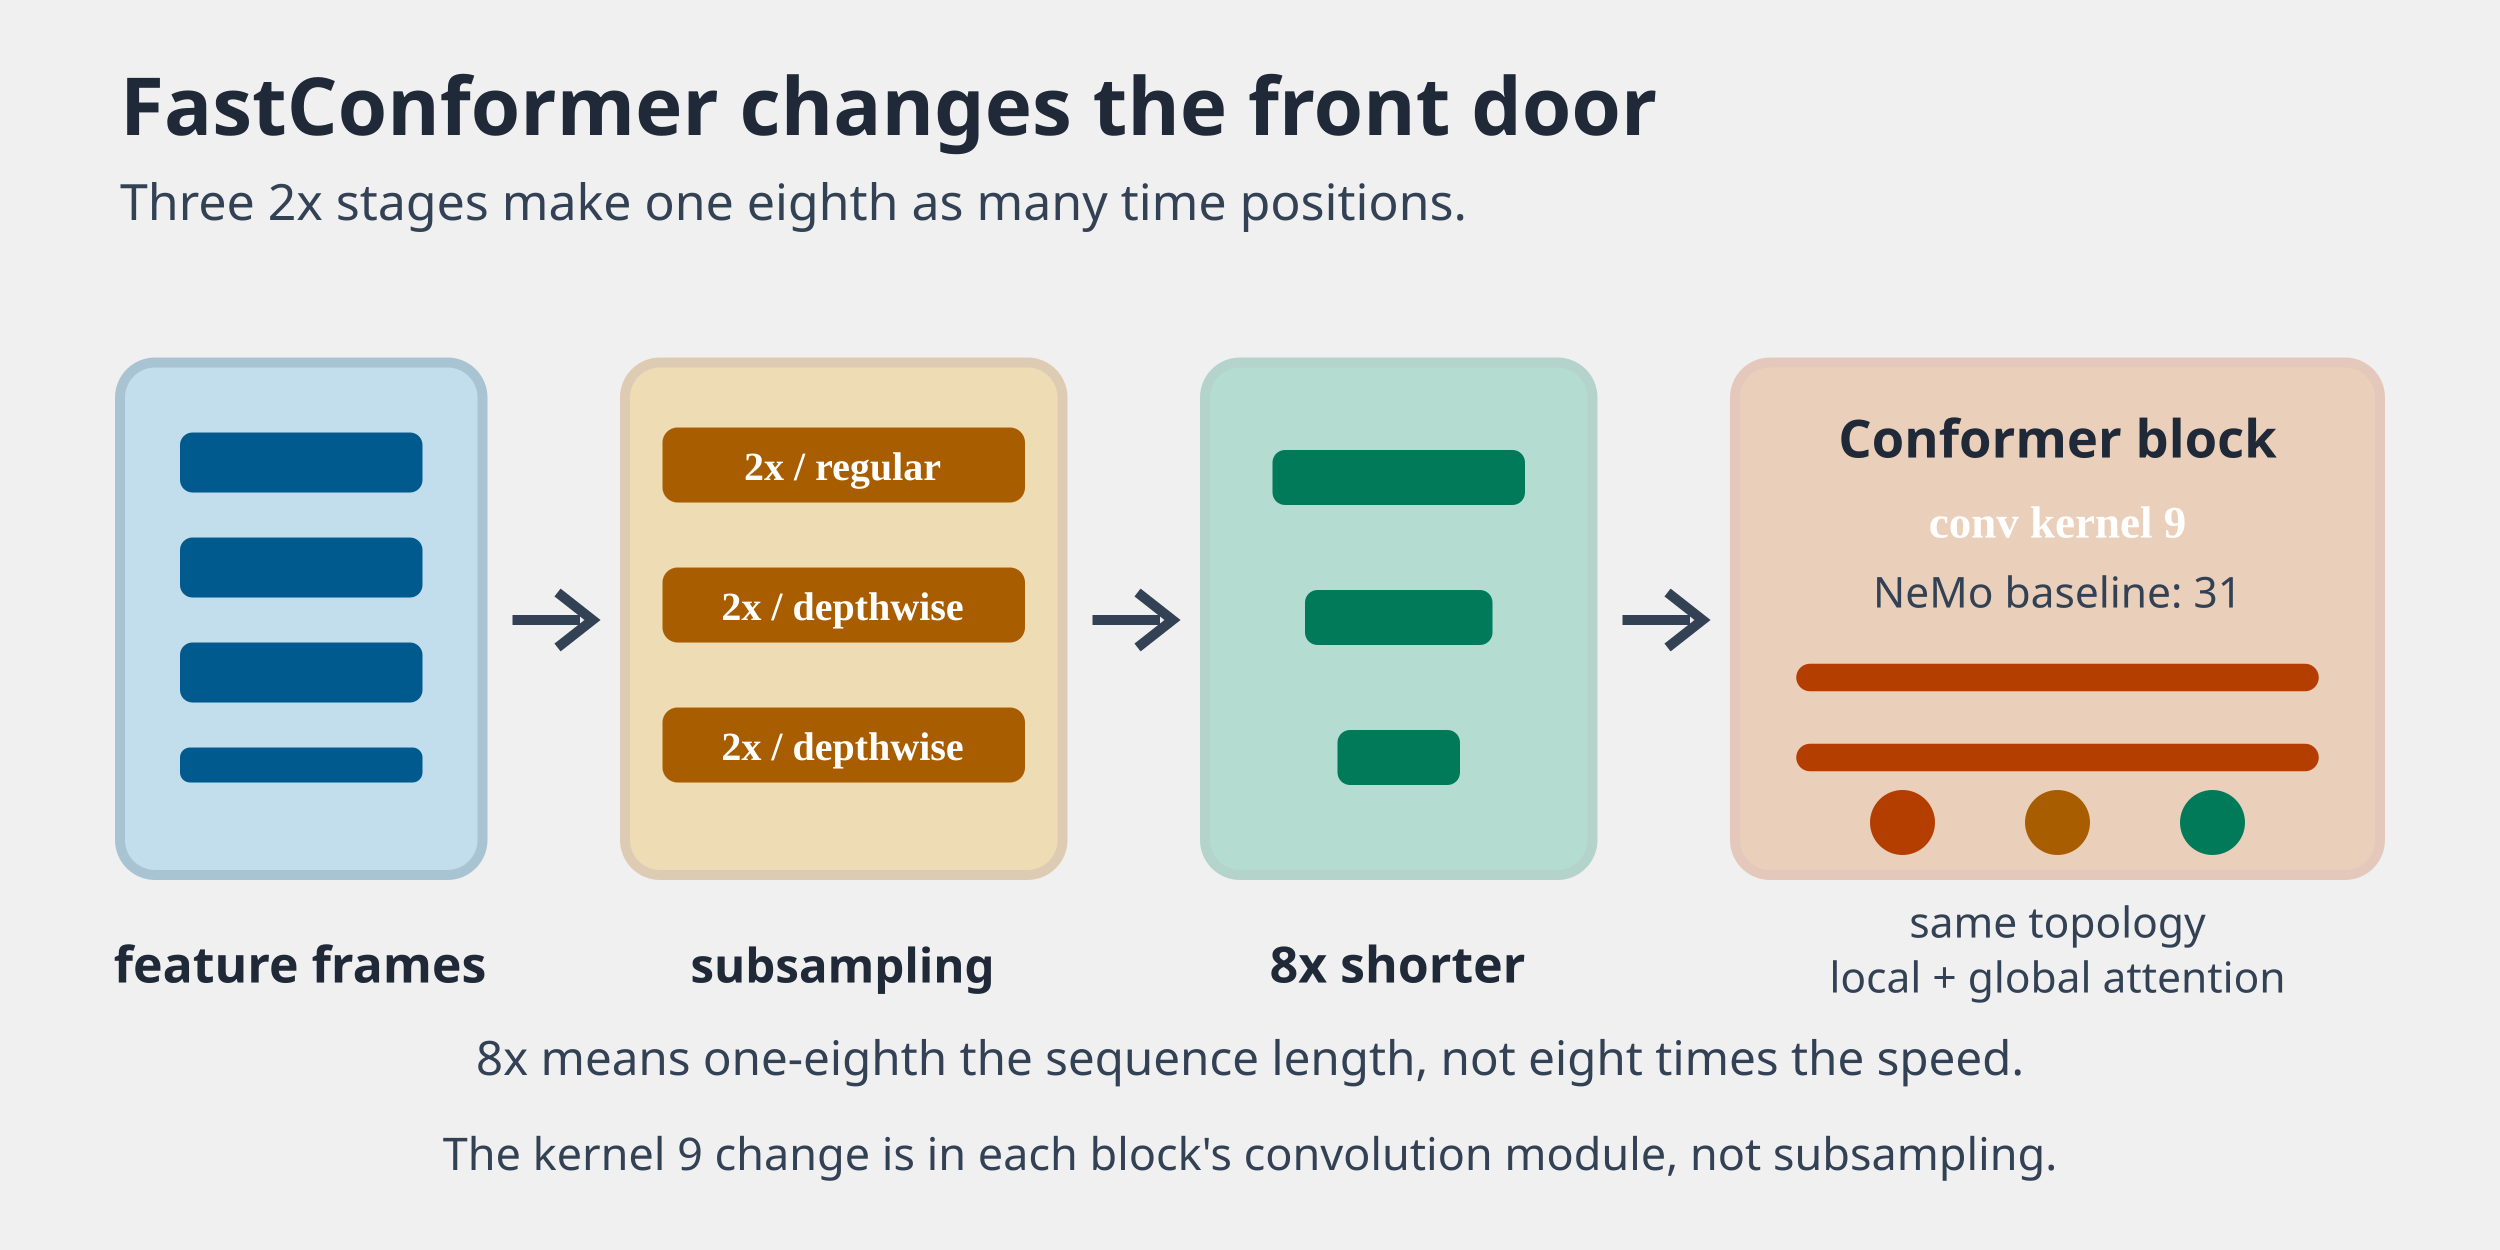
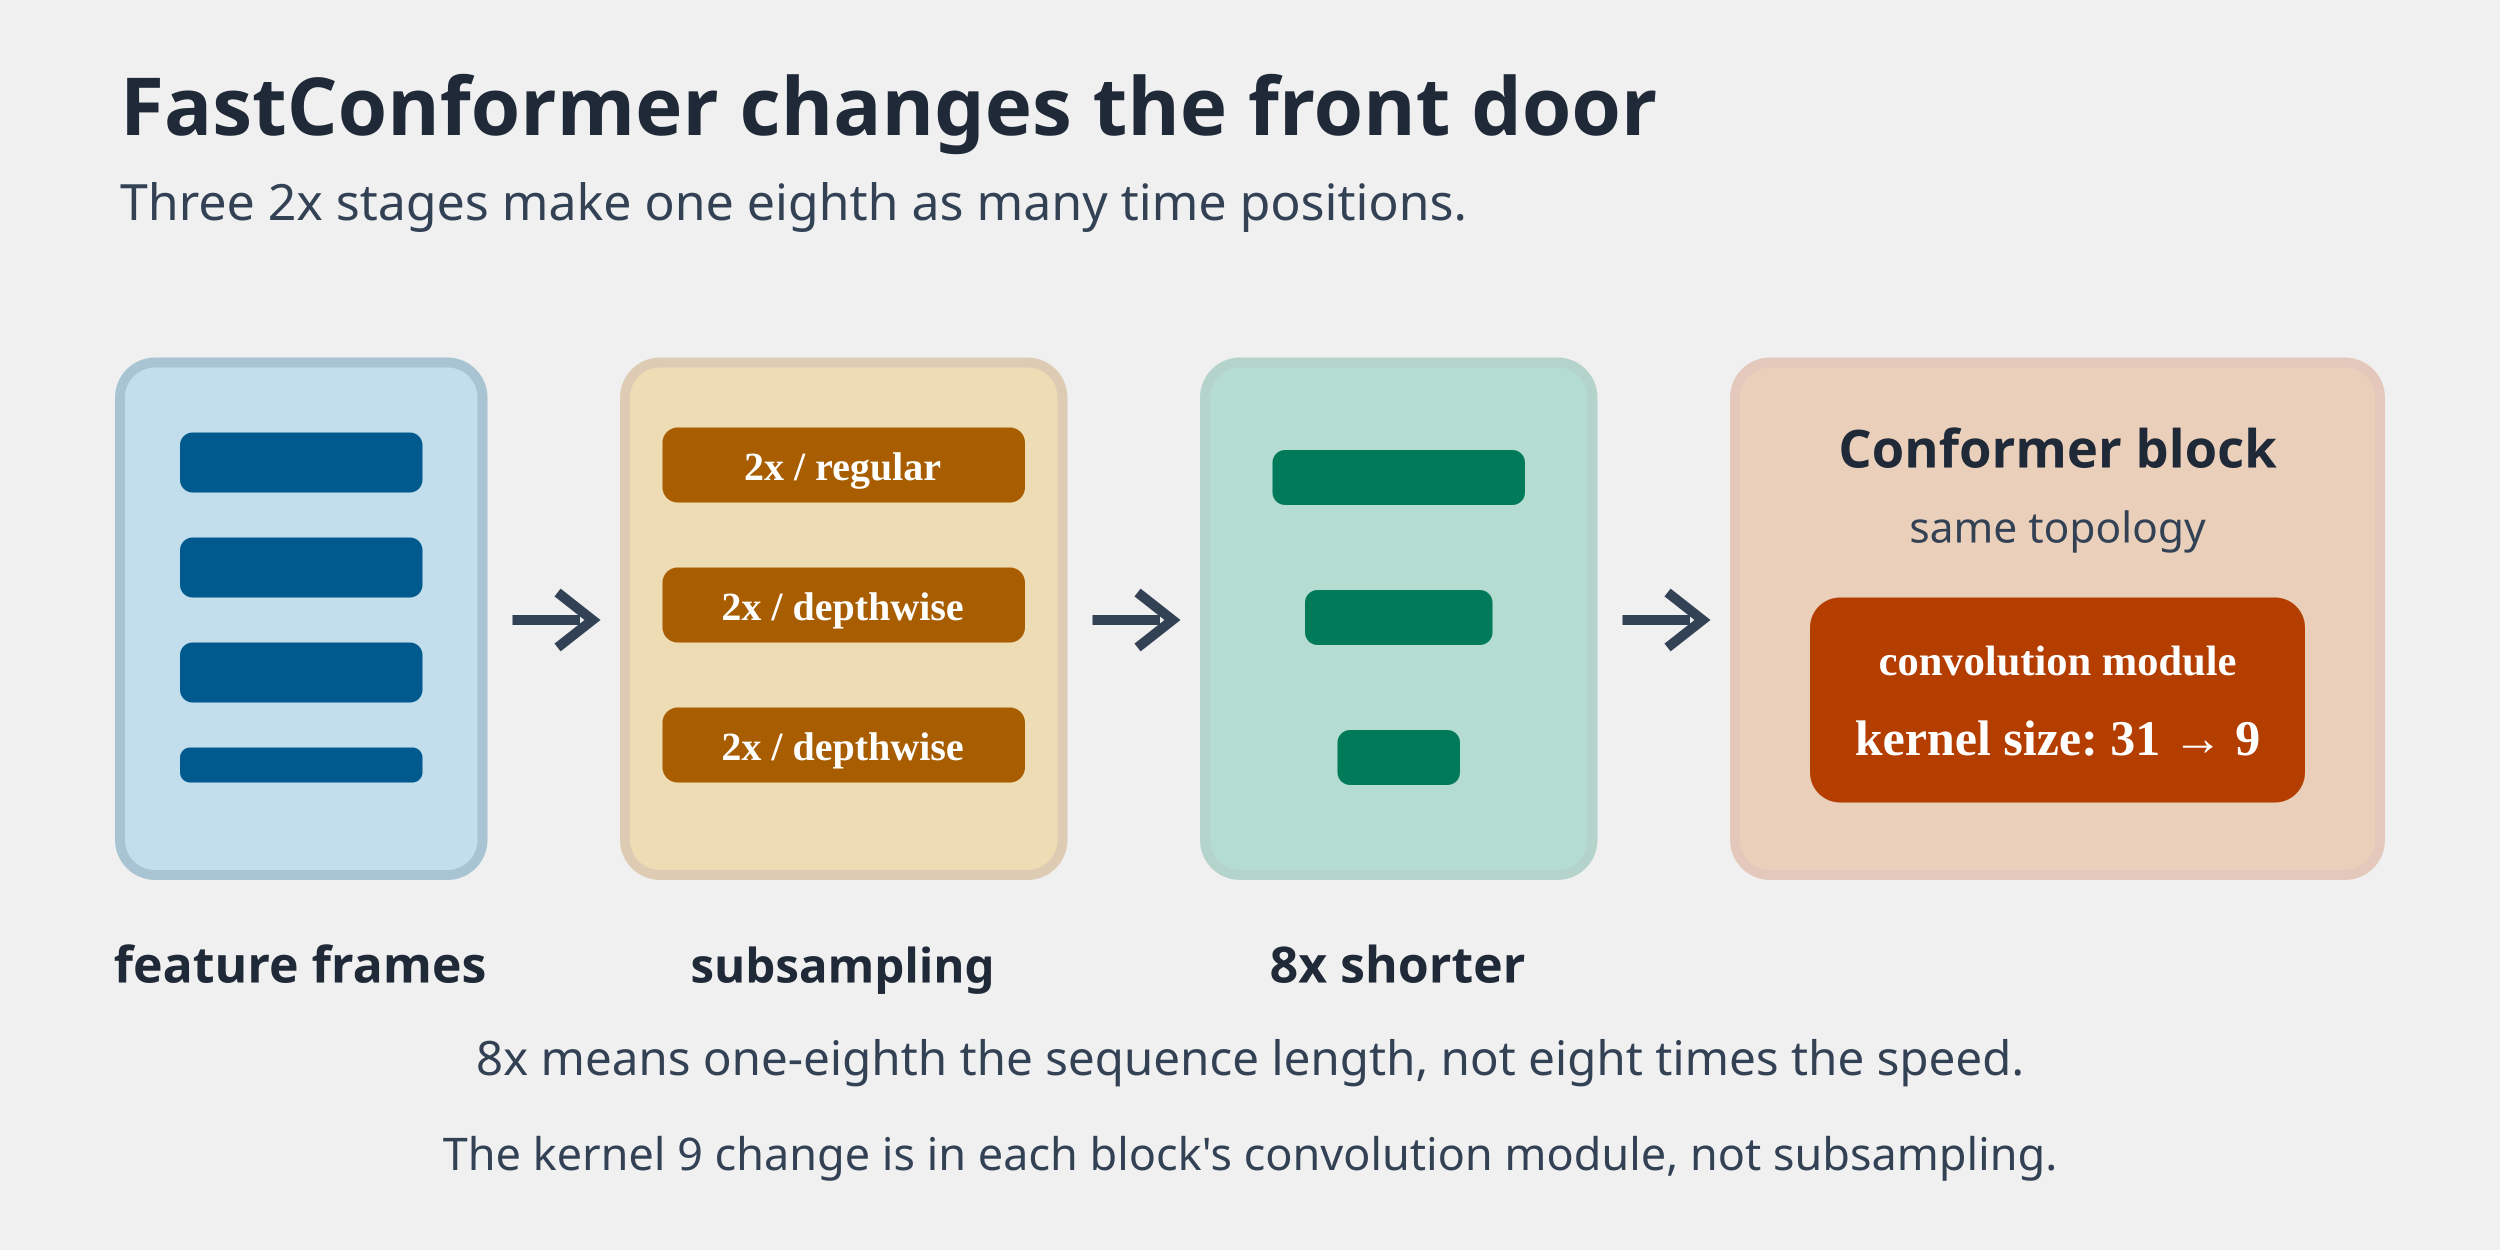
<svg xmlns="http://www.w3.org/2000/svg" viewBox="0 0 1000 500" role="img" aria-labelledby="title desc">
  <style>
    .bg{fill:#f8fafc}.text{fill:#1f2937;font-family:system-ui,sans-serif}.muted{fill:#334155;font-family:system-ui,sans-serif}.line{stroke:#334155}.blue{fill:#005a8d}.orange{fill:#a85d00}.green{fill:#007a59}.red{fill:#b43d00}
    @media(prefers-color-scheme:dark){.bg{fill:#111827}.text{fill:#f8fafc}.muted{fill:#e2e8f0}.line{stroke:#cbd5e1}}
  </style>
  <text class="text" x="48" y="54" font-size="32" font-weight="700">FastConformer changes the front door</text>
  <text class="muted" x="48" y="88" font-size="20">Three 2x stages make one eighth as many time positions.</text>
  <g transform="translate(48 145)">
    <rect width="145" height="205" rx="14" fill="#56b4e9" opacity=".3" stroke="#005a8d" stroke-width="4" />
    <g fill="#005a8d">
      <rect x="24" y="28" width="97" height="24" rx="5" />
      <rect x="24" y="70" width="97" height="24" rx="5" />
      <rect x="24" y="112" width="97" height="24" rx="5" />
      <rect x="24" y="154" width="97" height="14" rx="4" />
    </g>
    <text class="text" x="72" y="248" text-anchor="middle" font-size="20" font-weight="700">feature frames</text>
  </g>
  <path d="M205 248h27" class="line" stroke-width="4" />
  <path d="m223 237 14 11-14 11" fill="none" class="line" stroke-width="4" />
  <g transform="translate(250 145)">
    <rect width="175" height="205" rx="14" fill="#e69f00" opacity=".25" stroke="#a85d00" stroke-width="4" />
    <g fill="#a85d00">
      <rect x="15" y="26" width="145" height="30" rx="6" />
      <rect x="15" y="82" width="145" height="30" rx="6" />
      <rect x="15" y="138" width="145" height="30" rx="6" />
    </g>
    <text fill="white" x="87" y="47" text-anchor="middle" font-size="16" font-weight="700">2x / regular</text>
    <text fill="white" x="87" y="103" text-anchor="middle" font-size="16" font-weight="700">2x / depthwise</text>
    <text fill="white" x="87" y="159" text-anchor="middle" font-size="16" font-weight="700">2x / depthwise</text>
    <text class="text" x="87" y="248" text-anchor="middle" font-size="19" font-weight="700">subsampling</text>
  </g>
  <path d="M437 248h27" class="line" stroke-width="4" />
  <path d="m455 237 14 11-14 11" fill="none" class="line" stroke-width="4" />
  <g transform="translate(482 145)">
    <rect width="155" height="205" rx="14" fill="#009e73" opacity=".25" stroke="#007a59" stroke-width="4" />
    <rect x="27" y="35" width="101" height="22" rx="5" fill="#007a59" />
    <rect x="40" y="91" width="75" height="22" rx="5" fill="#007a59" />
    <rect x="53" y="147" width="49" height="22" rx="5" fill="#007a59" />
    <text class="text" x="77" y="248" text-anchor="middle" font-size="20" font-weight="700">8x shorter</text>
  </g>
  <path d="M649 248h27" class="line" stroke-width="4" />
  <path d="m667 237 14 11-14 11" fill="none" class="line" stroke-width="4" />
  <g transform="translate(694 145)">
    <rect width="258" height="205" rx="14" fill="#d55e00" opacity=".22" stroke="#b43d00" stroke-width="4" />
-     <text class="text" x="129" y="38" text-anchor="middle" font-size="21" font-weight="700">Conformer block</text>
-     <text fill="white" x="129" y="70" text-anchor="middle" font-size="18" font-weight="700">conv kernel 9</text>
-     <text class="muted" x="129" y="98" text-anchor="middle" font-size="17">NeMo baseline: 31</text>
-     <path d="M30 126h198M30 158h198" stroke="#b43d00" stroke-width="11" stroke-linecap="round" />
-     <circle cx="67" cy="184" r="13" fill="#b43d00" />
-     <circle cx="129" cy="184" r="13" fill="#a85d00" />
-     <circle cx="191" cy="184" r="13" fill="#007a59" />
-     <text class="muted" x="129" y="230" text-anchor="middle" font-size="17">same topology</text>
-     <text class="muted" x="129" y="252" text-anchor="middle" font-size="17">local + global attention</text>
+     <text class="text" x="129" y="42" text-anchor="middle" font-size="21" font-weight="700">Conformer block</text>
+     <text class="muted" x="129" y="72" text-anchor="middle" font-size="17">same topology</text>
+     <rect x="30" y="94" width="198" height="82" rx="12" class="red" />
+     <text fill="white" x="129" y="125" text-anchor="middle" font-size="17" font-weight="700">convolution module</text>
+     <text fill="white" x="129" y="157" text-anchor="middle" font-size="20" font-weight="700">kernel size: 31 → 9</text>
  </g>
  <text class="muted" x="500" y="430" text-anchor="middle" font-size="19">8x means one-eighth the sequence length, not eight times the speed.</text>
  <text class="muted" x="500" y="468" text-anchor="middle" font-size="18">The kernel 9 change is in each block's convolution module, not subsampling.</text>
</svg>
